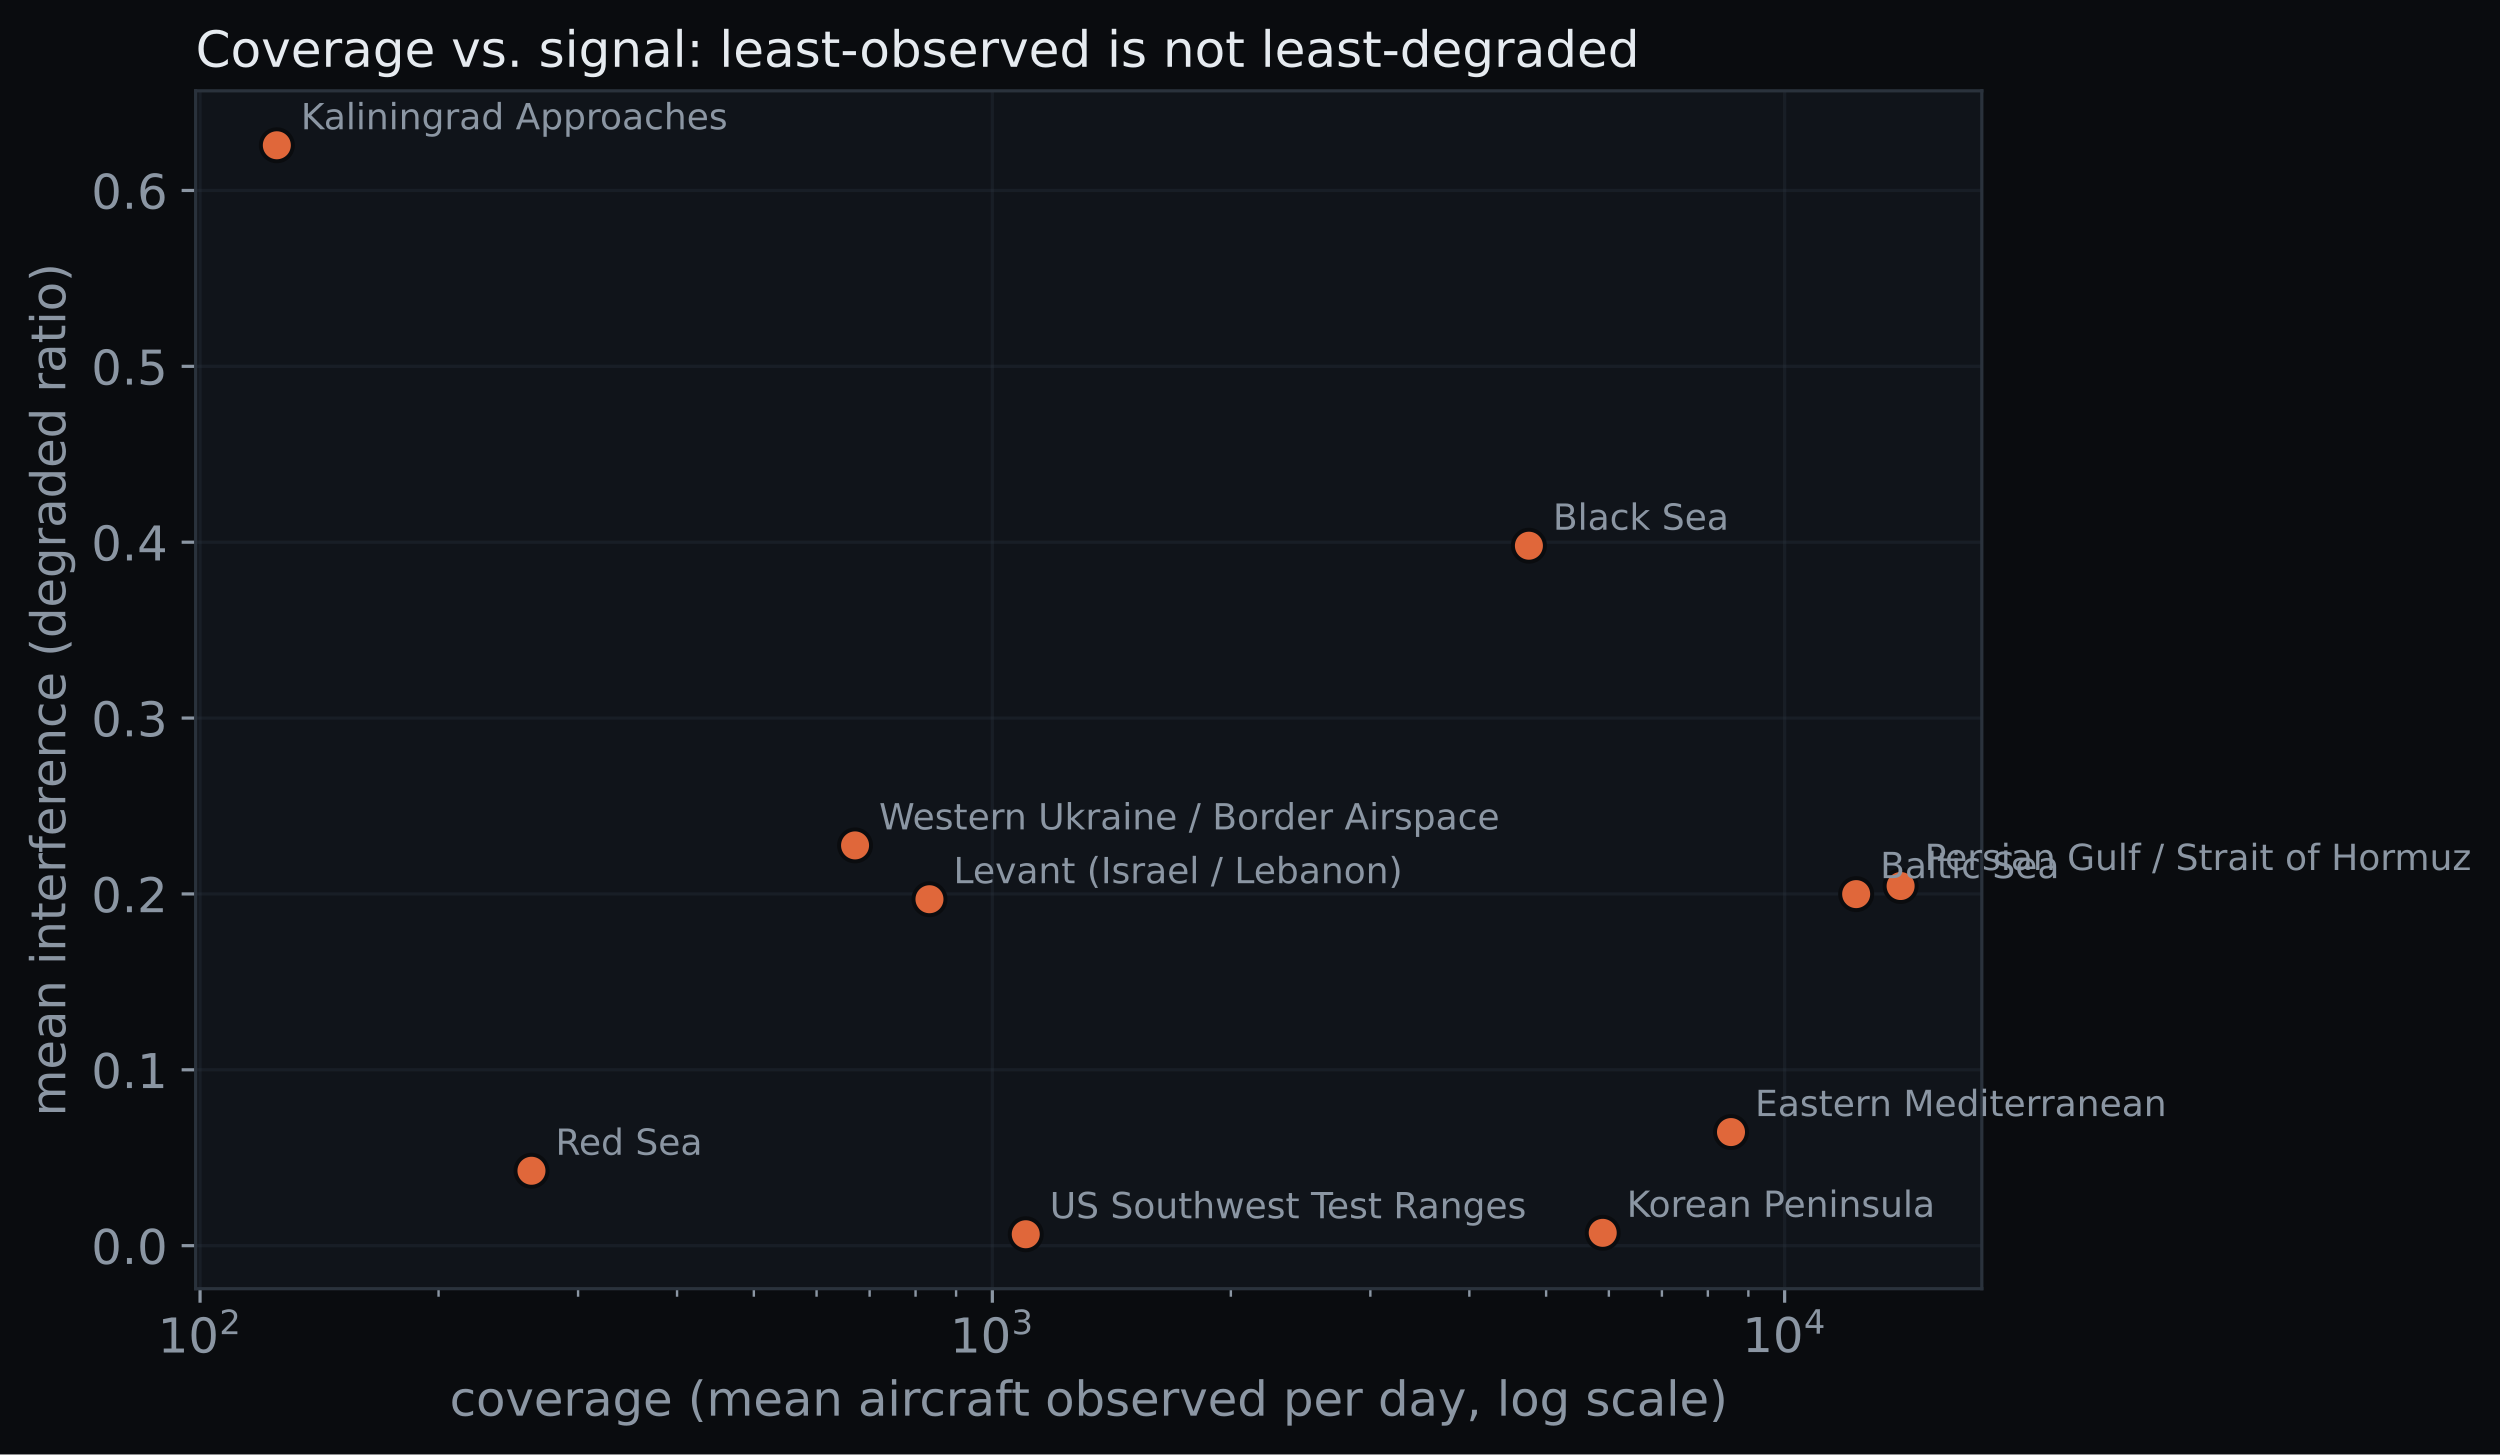
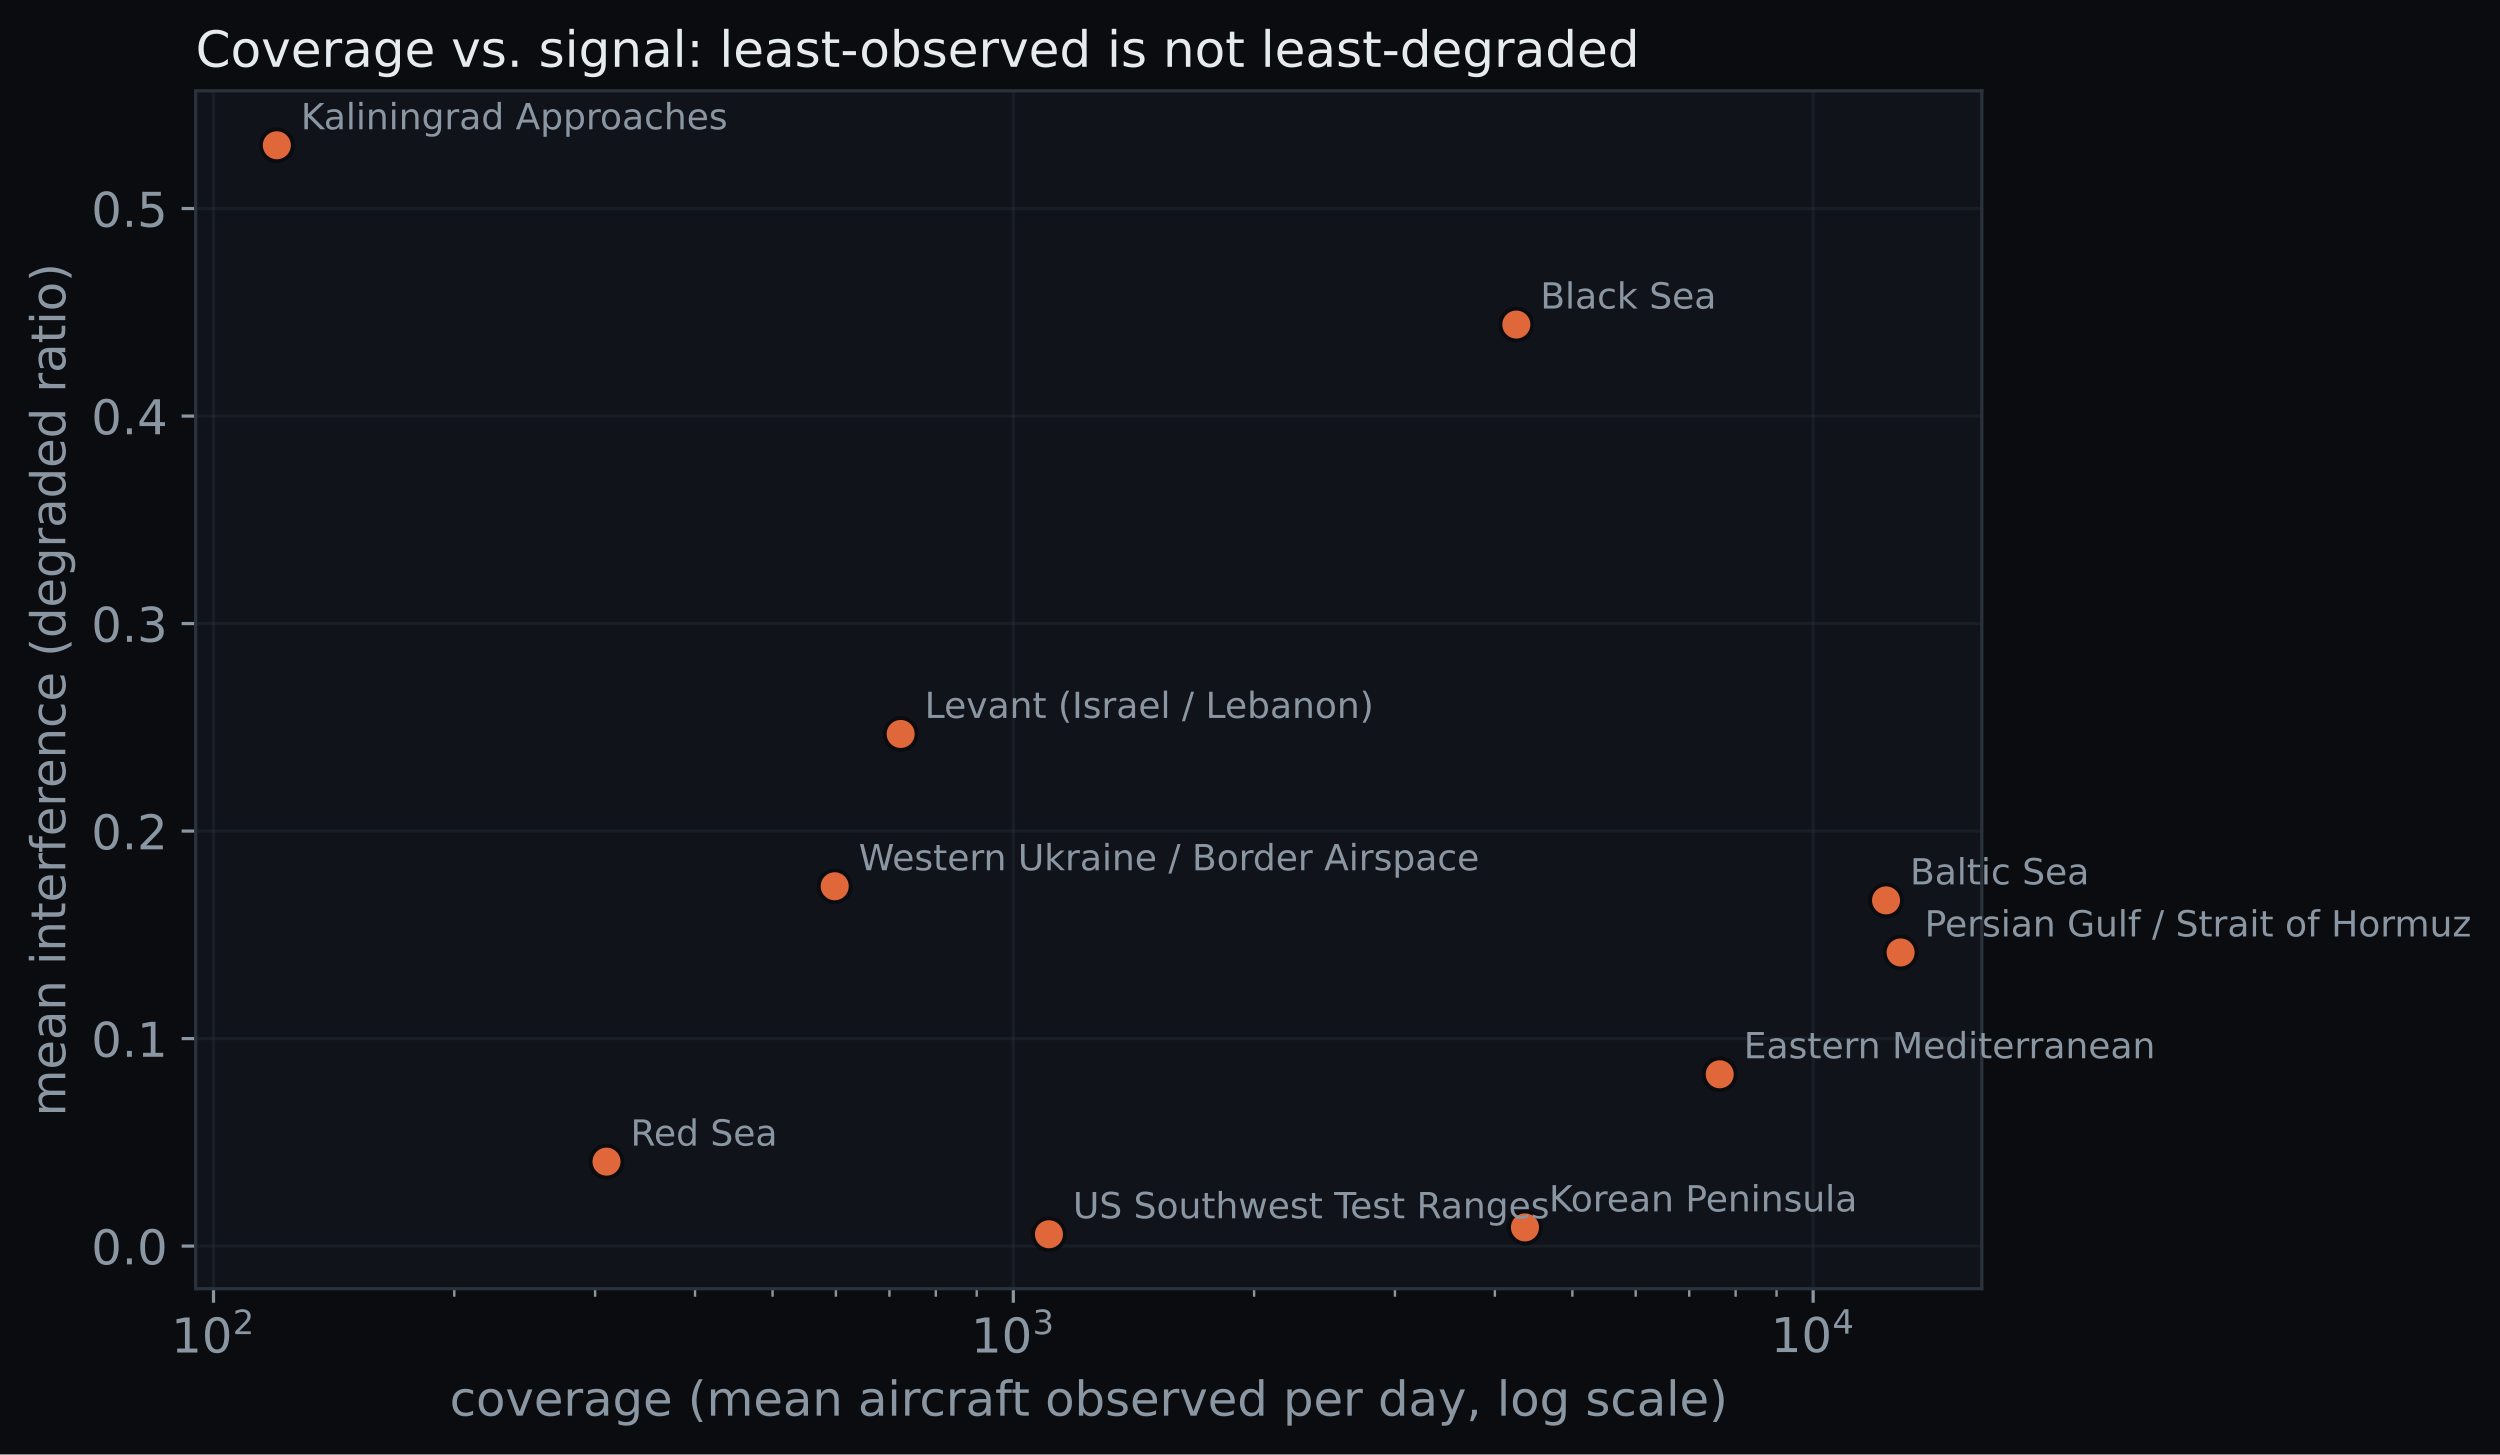
<svg xmlns="http://www.w3.org/2000/svg" xmlns:xlink="http://www.w3.org/1999/xlink" width="624.804pt" height="363.502pt" viewBox="0 0 624.804 363.502" version="1.1">
  <defs>
    <style type="text/css">*{stroke-linejoin: round; stroke-linecap: butt}</style>
  </defs>
  <g id="figure_1">
    <g id="patch_1">
      <path d="M 0 363.502  L 624.804 363.502  L 624.804 0  L 0 0  z " style="fill: #0a0c0f" />
    </g>
    <g id="axes_1">
      <g id="patch_2">
        <path d="M 48.898 322.074  L 495.298 322.074  L 495.298 22.698  L 48.898 22.698  z " style="fill: #10141a" />
      </g>
      <g id="matplotlib.axis_1">
        <g id="xtick_1">
          <g id="line2d_1">
-             <path d="M 49.999 322.074  L 49.999 22.698  " clip-path="url(#p3d2c463a1c)" style="fill: none; stroke: #2a323c; stroke-opacity: 0.35; stroke-width: 0.8; stroke-linecap: square" />
+             <path d="M 53.361 322.074  L 53.361 22.698  " clip-path="url(#p60102056f3)" style="fill: none; stroke: #2a323c; stroke-opacity: 0.35; stroke-width: 0.8; stroke-linecap: square" />
          </g>
          <g id="line2d_2">
            <defs>
-               <path id="m2a2a312bd1" d="M 0 0  L 0 3.5  " style="stroke: #8b96a3; stroke-width: 0.8" />
+               <path id="m5e488b24a9" d="M 0 0  L 0 3.5  " style="stroke: #8b96a3; stroke-width: 0.8" />
            </defs>
            <g>
-               <use xlink:href="#m2a2a312bd1" x="49.999" y="322.074" style="fill: #8b96a3; stroke: #8b96a3; stroke-width: 0.8" />
+               <use xlink:href="#m5e488b24a9" x="53.361" y="322.074" style="fill: #8b96a3; stroke: #8b96a3; stroke-width: 0.8" />
            </g>
          </g>
          <g id="text_1">
-             <g style="fill: #8b96a3" transform="translate(39.43939 338.1922)">
+             <g style="fill: #8b96a3" transform="translate(42.80077 338.1922)">
              <text>
                <tspan x="0" y="-0.172" style="font-size: 12px; font-family: 'DejaVu Sans'; fill: #8b96a3">1</tspan>
                <tspan x="7.635" y="-0.172" style="font-size: 12px; font-family: 'DejaVu Sans'; fill: #8b96a3">0</tspan>
                <tspan x="15.384" y="-4.766" style="font-size: 8.4px; font-family: 'DejaVu Sans'; fill: #8b96a3">2</tspan>
              </text>
            </g>
          </g>
        </g>
        <g id="xtick_2">
          <g id="line2d_3">
-             <path d="M 248.008 322.074  L 248.008 22.698  " clip-path="url(#p3d2c463a1c)" style="fill: none; stroke: #2a323c; stroke-opacity: 0.35; stroke-width: 0.8; stroke-linecap: square" />
+             <path d="M 253.252 322.074  L 253.252 22.698  " clip-path="url(#p60102056f3)" style="fill: none; stroke: #2a323c; stroke-opacity: 0.35; stroke-width: 0.8; stroke-linecap: square" />
          </g>
          <g id="line2d_4">
            <g>
-               <use xlink:href="#m2a2a312bd1" x="248.008" y="322.074" style="fill: #8b96a3; stroke: #8b96a3; stroke-width: 0.8" />
+               <use xlink:href="#m5e488b24a9" x="253.252" y="322.074" style="fill: #8b96a3; stroke: #8b96a3; stroke-width: 0.8" />
            </g>
          </g>
          <g id="text_2">
-             <g style="fill: #8b96a3" transform="translate(237.448 338.1922)">
+             <g style="fill: #8b96a3" transform="translate(242.692 338.1922)">
              <text>
                <tspan x="0" y="-0.172" style="font-size: 12px; font-family: 'DejaVu Sans'; fill: #8b96a3">1</tspan>
                <tspan x="7.635" y="-0.172" style="font-size: 12px; font-family: 'DejaVu Sans'; fill: #8b96a3">0</tspan>
                <tspan x="15.384" y="-4.766" style="font-size: 8.4px; font-family: 'DejaVu Sans'; fill: #8b96a3">3</tspan>
              </text>
            </g>
          </g>
        </g>
        <g id="xtick_3">
          <g id="line2d_5">
-             <path d="M 446.017 322.074  L 446.017 22.698  " clip-path="url(#p3d2c463a1c)" style="fill: none; stroke: #2a323c; stroke-opacity: 0.35; stroke-width: 0.8; stroke-linecap: square" />
+             <path d="M 453.143 322.074  L 453.143 22.698  " clip-path="url(#p60102056f3)" style="fill: none; stroke: #2a323c; stroke-opacity: 0.35; stroke-width: 0.8; stroke-linecap: square" />
          </g>
          <g id="line2d_6">
            <g>
-               <use xlink:href="#m2a2a312bd1" x="446.017" y="322.074" style="fill: #8b96a3; stroke: #8b96a3; stroke-width: 0.8" />
+               <use xlink:href="#m5e488b24a9" x="453.143" y="322.074" style="fill: #8b96a3; stroke: #8b96a3; stroke-width: 0.8" />
            </g>
          </g>
          <g id="text_3">
-             <g style="fill: #8b96a3" transform="translate(435.4567 338.1922)">
+             <g style="fill: #8b96a3" transform="translate(442.5833 338.1922)">
              <text>
                <tspan x="0" y="-0.281" style="font-size: 12px; font-family: 'DejaVu Sans'; fill: #8b96a3">1</tspan>
                <tspan x="7.635" y="-0.281" style="font-size: 12px; font-family: 'DejaVu Sans'; fill: #8b96a3">0</tspan>
                <tspan x="15.384" y="-4.875" style="font-size: 8.4px; font-family: 'DejaVu Sans'; fill: #8b96a3">4</tspan>
              </text>
            </g>
          </g>
        </g>
        <g id="xtick_4">
          <g id="line2d_7">
            <defs>
-               <path id="m6d16025a00" d="M 0 0  L 0 2  " style="stroke: #8b96a3; stroke-width: 0.6" />
+               <path id="m6e3f835766" d="M 0 0  L 0 2  " style="stroke: #8b96a3; stroke-width: 0.6" />
            </defs>
            <g>
-               <use xlink:href="#m6d16025a00" x="109.606" y="322.074" style="fill: #8b96a3; stroke: #8b96a3; stroke-width: 0.6" />
+               <use xlink:href="#m6e3f835766" x="113.534" y="322.074" style="fill: #8b96a3; stroke: #8b96a3; stroke-width: 0.6" />
            </g>
          </g>
        </g>
        <g id="xtick_5">
          <g id="line2d_8">
            <g>
-               <use xlink:href="#m6d16025a00" x="144.474" y="322.074" style="fill: #8b96a3; stroke: #8b96a3; stroke-width: 0.6" />
+               <use xlink:href="#m6e3f835766" x="148.733" y="322.074" style="fill: #8b96a3; stroke: #8b96a3; stroke-width: 0.6" />
            </g>
          </g>
        </g>
        <g id="xtick_6">
          <g id="line2d_9">
            <g>
-               <use xlink:href="#m6d16025a00" x="169.212" y="322.074" style="fill: #8b96a3; stroke: #8b96a3; stroke-width: 0.6" />
+               <use xlink:href="#m6e3f835766" x="173.707" y="322.074" style="fill: #8b96a3; stroke: #8b96a3; stroke-width: 0.6" />
            </g>
          </g>
        </g>
        <g id="xtick_7">
          <g id="line2d_10">
            <g>
-               <use xlink:href="#m6d16025a00" x="188.402" y="322.074" style="fill: #8b96a3; stroke: #8b96a3; stroke-width: 0.6" />
+               <use xlink:href="#m6e3f835766" x="193.079" y="322.074" style="fill: #8b96a3; stroke: #8b96a3; stroke-width: 0.6" />
            </g>
          </g>
        </g>
        <g id="xtick_8">
          <g id="line2d_11">
            <g>
-               <use xlink:href="#m6d16025a00" x="204.08" y="322.074" style="fill: #8b96a3; stroke: #8b96a3; stroke-width: 0.6" />
+               <use xlink:href="#m6e3f835766" x="208.906" y="322.074" style="fill: #8b96a3; stroke: #8b96a3; stroke-width: 0.6" />
            </g>
          </g>
        </g>
        <g id="xtick_9">
          <g id="line2d_12">
            <g>
-               <use xlink:href="#m6d16025a00" x="217.336" y="322.074" style="fill: #8b96a3; stroke: #8b96a3; stroke-width: 0.6" />
+               <use xlink:href="#m6e3f835766" x="222.288" y="322.074" style="fill: #8b96a3; stroke: #8b96a3; stroke-width: 0.6" />
            </g>
          </g>
        </g>
        <g id="xtick_10">
          <g id="line2d_13">
            <g>
-               <use xlink:href="#m6d16025a00" x="228.819" y="322.074" style="fill: #8b96a3; stroke: #8b96a3; stroke-width: 0.6" />
+               <use xlink:href="#m6e3f835766" x="233.881" y="322.074" style="fill: #8b96a3; stroke: #8b96a3; stroke-width: 0.6" />
            </g>
          </g>
        </g>
        <g id="xtick_11">
          <g id="line2d_14">
            <g>
-               <use xlink:href="#m6d16025a00" x="238.948" y="322.074" style="fill: #8b96a3; stroke: #8b96a3; stroke-width: 0.6" />
+               <use xlink:href="#m6e3f835766" x="244.106" y="322.074" style="fill: #8b96a3; stroke: #8b96a3; stroke-width: 0.6" />
            </g>
          </g>
        </g>
        <g id="xtick_12">
          <g id="line2d_15">
            <g>
-               <use xlink:href="#m6d16025a00" x="307.615" y="322.074" style="fill: #8b96a3; stroke: #8b96a3; stroke-width: 0.6" />
+               <use xlink:href="#m6e3f835766" x="313.425" y="322.074" style="fill: #8b96a3; stroke: #8b96a3; stroke-width: 0.6" />
            </g>
          </g>
        </g>
        <g id="xtick_13">
          <g id="line2d_16">
            <g>
-               <use xlink:href="#m6d16025a00" x="342.482" y="322.074" style="fill: #8b96a3; stroke: #8b96a3; stroke-width: 0.6" />
+               <use xlink:href="#m6e3f835766" x="348.624" y="322.074" style="fill: #8b96a3; stroke: #8b96a3; stroke-width: 0.6" />
            </g>
          </g>
        </g>
        <g id="xtick_14">
          <g id="line2d_17">
            <g>
-               <use xlink:href="#m6d16025a00" x="367.221" y="322.074" style="fill: #8b96a3; stroke: #8b96a3; stroke-width: 0.6" />
+               <use xlink:href="#m6e3f835766" x="373.599" y="322.074" style="fill: #8b96a3; stroke: #8b96a3; stroke-width: 0.6" />
            </g>
          </g>
        </g>
        <g id="xtick_15">
          <g id="line2d_18">
            <g>
-               <use xlink:href="#m6d16025a00" x="386.41" y="322.074" style="fill: #8b96a3; stroke: #8b96a3; stroke-width: 0.6" />
+               <use xlink:href="#m6e3f835766" x="392.97" y="322.074" style="fill: #8b96a3; stroke: #8b96a3; stroke-width: 0.6" />
            </g>
          </g>
        </g>
        <g id="xtick_16">
          <g id="line2d_19">
            <g>
-               <use xlink:href="#m6d16025a00" x="402.089" y="322.074" style="fill: #8b96a3; stroke: #8b96a3; stroke-width: 0.6" />
+               <use xlink:href="#m6e3f835766" x="408.798" y="322.074" style="fill: #8b96a3; stroke: #8b96a3; stroke-width: 0.6" />
            </g>
          </g>
        </g>
        <g id="xtick_17">
          <g id="line2d_20">
            <g>
-               <use xlink:href="#m6d16025a00" x="415.345" y="322.074" style="fill: #8b96a3; stroke: #8b96a3; stroke-width: 0.6" />
+               <use xlink:href="#m6e3f835766" x="422.18" y="322.074" style="fill: #8b96a3; stroke: #8b96a3; stroke-width: 0.6" />
            </g>
          </g>
        </g>
        <g id="xtick_18">
          <g id="line2d_21">
            <g>
-               <use xlink:href="#m6d16025a00" x="426.828" y="322.074" style="fill: #8b96a3; stroke: #8b96a3; stroke-width: 0.6" />
+               <use xlink:href="#m6e3f835766" x="433.772" y="322.074" style="fill: #8b96a3; stroke: #8b96a3; stroke-width: 0.6" />
            </g>
          </g>
        </g>
        <g id="xtick_19">
          <g id="line2d_22">
            <g>
-               <use xlink:href="#m6d16025a00" x="436.956" y="322.074" style="fill: #8b96a3; stroke: #8b96a3; stroke-width: 0.6" />
+               <use xlink:href="#m6e3f835766" x="443.997" y="322.074" style="fill: #8b96a3; stroke: #8b96a3; stroke-width: 0.6" />
            </g>
          </g>
        </g>
        <g id="text_4">
          <text style="font-size: 12px; font-family: 'DejaVu Sans'; text-anchor: middle; fill: #8b96a3" x="272.098" y="353.806" transform="rotate(-0 272.0975 353.8059)">coverage (mean aircraft observed per day, log scale)</text>
        </g>
      </g>
      <g id="matplotlib.axis_2">
        <g id="ytick_1">
          <g id="line2d_23">
-             <path d="M 48.898 311.323  L 495.298 311.323  " clip-path="url(#p3d2c463a1c)" style="fill: none; stroke: #2a323c; stroke-opacity: 0.35; stroke-width: 0.8; stroke-linecap: square" />
+             <path d="M 48.898 311.422  L 495.298 311.422  " clip-path="url(#p60102056f3)" style="fill: none; stroke: #2a323c; stroke-opacity: 0.35; stroke-width: 0.8; stroke-linecap: square" />
          </g>
          <g id="line2d_24">
            <defs>
-               <path id="m53350f5fb1" d="M 0 0  L -3.5 0  " style="stroke: #8b96a3; stroke-width: 0.8" />
+               <path id="m08e2f81814" d="M 0 0  L -3.5 0  " style="stroke: #8b96a3; stroke-width: 0.8" />
            </defs>
            <g>
-               <use xlink:href="#m53350f5fb1" x="48.898" y="311.323" style="fill: #8b96a3; stroke: #8b96a3; stroke-width: 0.8" />
+               <use xlink:href="#m08e2f81814" x="48.898" y="311.422" style="fill: #8b96a3; stroke: #8b96a3; stroke-width: 0.8" />
            </g>
          </g>
          <g id="text_5">
-             <text style="font-size: 12px; font-family: 'DejaVu Sans'; text-anchor: end; fill: #8b96a3" x="41.898" y="315.882" transform="rotate(-0 41.8975 315.8821)">0.0</text>
+             <text style="font-size: 12px; font-family: 'DejaVu Sans'; text-anchor: end; fill: #8b96a3" x="41.898" y="315.981" transform="rotate(-0 41.8975 315.9811)">0.0</text>
          </g>
        </g>
        <g id="ytick_2">
          <g id="line2d_25">
-             <path d="M 48.898 267.37  L 495.298 267.37  " clip-path="url(#p3d2c463a1c)" style="fill: none; stroke: #2a323c; stroke-opacity: 0.35; stroke-width: 0.8; stroke-linecap: square" />
+             <path d="M 48.898 259.562  L 495.298 259.562  " clip-path="url(#p60102056f3)" style="fill: none; stroke: #2a323c; stroke-opacity: 0.35; stroke-width: 0.8; stroke-linecap: square" />
          </g>
          <g id="line2d_26">
            <g>
-               <use xlink:href="#m53350f5fb1" x="48.898" y="267.37" style="fill: #8b96a3; stroke: #8b96a3; stroke-width: 0.8" />
+               <use xlink:href="#m08e2f81814" x="48.898" y="259.562" style="fill: #8b96a3; stroke: #8b96a3; stroke-width: 0.8" />
            </g>
          </g>
          <g id="text_6">
-             <text style="font-size: 12px; font-family: 'DejaVu Sans'; text-anchor: end; fill: #8b96a3" x="41.898" y="271.929" transform="rotate(-0 41.8975 271.9286)">0.1</text>
+             <text style="font-size: 12px; font-family: 'DejaVu Sans'; text-anchor: end; fill: #8b96a3" x="41.898" y="264.121" transform="rotate(-0 41.8975 264.1214)">0.1</text>
          </g>
        </g>
        <g id="ytick_3">
          <g id="line2d_27">
-             <path d="M 48.898 223.416  L 495.298 223.416  " clip-path="url(#p3d2c463a1c)" style="fill: none; stroke: #2a323c; stroke-opacity: 0.35; stroke-width: 0.8; stroke-linecap: square" />
+             <path d="M 48.898 207.703  L 495.298 207.703  " clip-path="url(#p60102056f3)" style="fill: none; stroke: #2a323c; stroke-opacity: 0.35; stroke-width: 0.8; stroke-linecap: square" />
          </g>
          <g id="line2d_28">
            <g>
-               <use xlink:href="#m53350f5fb1" x="48.898" y="223.416" style="fill: #8b96a3; stroke: #8b96a3; stroke-width: 0.8" />
+               <use xlink:href="#m08e2f81814" x="48.898" y="207.703" style="fill: #8b96a3; stroke: #8b96a3; stroke-width: 0.8" />
            </g>
          </g>
          <g id="text_7">
-             <text style="font-size: 12px; font-family: 'DejaVu Sans'; text-anchor: end; fill: #8b96a3" x="41.898" y="227.975" transform="rotate(-0 41.8975 227.9751)">0.2</text>
+             <text style="font-size: 12px; font-family: 'DejaVu Sans'; text-anchor: end; fill: #8b96a3" x="41.898" y="212.262" transform="rotate(-0 41.8975 212.2616)">0.2</text>
          </g>
        </g>
        <g id="ytick_4">
          <g id="line2d_29">
-             <path d="M 48.898 179.463  L 495.298 179.463  " clip-path="url(#p3d2c463a1c)" style="fill: none; stroke: #2a323c; stroke-opacity: 0.35; stroke-width: 0.8; stroke-linecap: square" />
+             <path d="M 48.898 155.843  L 495.298 155.843  " clip-path="url(#p60102056f3)" style="fill: none; stroke: #2a323c; stroke-opacity: 0.35; stroke-width: 0.8; stroke-linecap: square" />
          </g>
          <g id="line2d_30">
            <g>
-               <use xlink:href="#m53350f5fb1" x="48.898" y="179.463" style="fill: #8b96a3; stroke: #8b96a3; stroke-width: 0.8" />
+               <use xlink:href="#m08e2f81814" x="48.898" y="155.843" style="fill: #8b96a3; stroke: #8b96a3; stroke-width: 0.8" />
            </g>
          </g>
          <g id="text_8">
-             <text style="font-size: 12px; font-family: 'DejaVu Sans'; text-anchor: end; fill: #8b96a3" x="41.898" y="184.022" transform="rotate(-0 41.8975 184.0216)">0.3</text>
+             <text style="font-size: 12px; font-family: 'DejaVu Sans'; text-anchor: end; fill: #8b96a3" x="41.898" y="160.402" transform="rotate(-0 41.8975 160.4018)">0.3</text>
          </g>
        </g>
        <g id="ytick_5">
          <g id="line2d_31">
-             <path d="M 48.898 135.509  L 495.298 135.509  " clip-path="url(#p3d2c463a1c)" style="fill: none; stroke: #2a323c; stroke-opacity: 0.35; stroke-width: 0.8; stroke-linecap: square" />
+             <path d="M 48.898 103.983  L 495.298 103.983  " clip-path="url(#p60102056f3)" style="fill: none; stroke: #2a323c; stroke-opacity: 0.35; stroke-width: 0.8; stroke-linecap: square" />
          </g>
          <g id="line2d_32">
            <g>
-               <use xlink:href="#m53350f5fb1" x="48.898" y="135.509" style="fill: #8b96a3; stroke: #8b96a3; stroke-width: 0.8" />
+               <use xlink:href="#m08e2f81814" x="48.898" y="103.983" style="fill: #8b96a3; stroke: #8b96a3; stroke-width: 0.8" />
            </g>
          </g>
          <g id="text_9">
-             <text style="font-size: 12px; font-family: 'DejaVu Sans'; text-anchor: end; fill: #8b96a3" x="41.898" y="140.068" transform="rotate(-0 41.8975 140.0681)">0.4</text>
+             <text style="font-size: 12px; font-family: 'DejaVu Sans'; text-anchor: end; fill: #8b96a3" x="41.898" y="108.542" transform="rotate(-0 41.8975 108.5421)">0.4</text>
          </g>
        </g>
        <g id="ytick_6">
          <g id="line2d_33">
-             <path d="M 48.898 91.556  L 495.298 91.556  " clip-path="url(#p3d2c463a1c)" style="fill: none; stroke: #2a323c; stroke-opacity: 0.35; stroke-width: 0.8; stroke-linecap: square" />
+             <path d="M 48.898 52.123  L 495.298 52.123  " clip-path="url(#p60102056f3)" style="fill: none; stroke: #2a323c; stroke-opacity: 0.35; stroke-width: 0.8; stroke-linecap: square" />
          </g>
          <g id="line2d_34">
            <g>
-               <use xlink:href="#m53350f5fb1" x="48.898" y="91.556" style="fill: #8b96a3; stroke: #8b96a3; stroke-width: 0.8" />
+               <use xlink:href="#m08e2f81814" x="48.898" y="52.123" style="fill: #8b96a3; stroke: #8b96a3; stroke-width: 0.8" />
            </g>
          </g>
          <g id="text_10">
-             <text style="font-size: 12px; font-family: 'DejaVu Sans'; text-anchor: end; fill: #8b96a3" x="41.898" y="96.115" transform="rotate(-0 41.8975 96.11464)">0.5</text>
-           </g>
-         </g>
-         <g id="ytick_7">
-           <g id="line2d_35">
-             <path d="M 48.898 47.602  L 495.298 47.602  " clip-path="url(#p3d2c463a1c)" style="fill: none; stroke: #2a323c; stroke-opacity: 0.35; stroke-width: 0.8; stroke-linecap: square" />
-           </g>
-           <g id="line2d_36">
-             <g>
-               <use xlink:href="#m53350f5fb1" x="48.898" y="47.602" style="fill: #8b96a3; stroke: #8b96a3; stroke-width: 0.8" />
-             </g>
-           </g>
-           <g id="text_11">
-             <text style="font-size: 12px; font-family: 'DejaVu Sans'; text-anchor: end; fill: #8b96a3" x="41.898" y="52.161" transform="rotate(-0 41.8975 52.16116)">0.6</text>
-           </g>
-         </g>
-         <g id="text_12">
+             <text style="font-size: 12px; font-family: 'DejaVu Sans'; text-anchor: end; fill: #8b96a3" x="41.898" y="56.682" transform="rotate(-0 41.8975 56.68234)">0.5</text>
+           </g>
+         </g>
+         <g id="text_11">
          <text style="font-size: 12px; font-family: 'DejaVu Sans'; text-anchor: middle; fill: #8b96a3" x="16.318" y="172.386" transform="rotate(-90 16.31812 172.386)">mean interference (degraded ratio)</text>
        </g>
      </g>
+       <g id="line2d_35">
+         <defs>
+           <path id="m6ac7e74805" d="M 0 4  C 1.061 4 2.078 3.579 2.828 2.828  C 3.579 2.078 4 1.061 4 0  C 4 -1.061 3.579 -2.078 2.828 -2.828  C 2.078 -3.579 1.061 -4 0 -4  C -1.061 -4 -2.078 -3.579 -2.828 -2.828  C -3.579 -2.078 -4 -1.061 -4 0  C -4 1.061 -3.579 2.078 -2.828 2.828  C -2.078 3.579 -1.061 4 0 4  z " style="stroke: #0a0c0f" />
+         </defs>
+         <g clip-path="url(#p60102056f3)">
+           <use xlink:href="#m6ac7e74805" x="471.361" y="225.024" style="fill: #e0673a; stroke: #0a0c0f" />
+         </g>
+       </g>
+       <g id="line2d_36">
+         <g clip-path="url(#p60102056f3)">
+           <use xlink:href="#m6ac7e74805" x="378.964" y="81.113" style="fill: #e0673a; stroke: #0a0c0f" />
+         </g>
+       </g>
      <g id="line2d_37">
-         <defs>
-           <path id="m4b443fb91c" d="M 0 4  C 1.061 4 2.078 3.579 2.828 2.828  C 3.579 2.078 4 1.061 4 0  C 4 -1.061 3.579 -2.078 2.828 -2.828  C 2.078 -3.579 1.061 -4 0 -4  C -1.061 -4 -2.078 -3.579 -2.828 -2.828  C -3.579 -2.078 -4 -1.061 -4 0  C -4 1.061 -3.579 2.078 -2.828 2.828  C -2.078 3.579 -1.061 4 0 4  z " style="stroke: #0a0c0f" />
-         </defs>
-         <g clip-path="url(#p3d2c463a1c)">
-           <use xlink:href="#m4b443fb91c" x="463.896" y="223.46" style="fill: #e0673a; stroke: #0a0c0f" />
+         <g clip-path="url(#p60102056f3)">
+           <use xlink:href="#m6ac7e74805" x="429.797" y="268.482" style="fill: #e0673a; stroke: #0a0c0f" />
        </g>
      </g>
      <g id="line2d_38">
-         <g clip-path="url(#p3d2c463a1c)">
-           <use xlink:href="#m4b443fb91c" x="382.108" y="136.388" style="fill: #e0673a; stroke: #0a0c0f" />
+         <g clip-path="url(#p60102056f3)">
+           <use xlink:href="#m6ac7e74805" x="69.188" y="36.306" style="fill: #e0673a; stroke: #0a0c0f" />
        </g>
      </g>
      <g id="line2d_39">
-         <g clip-path="url(#p3d2c463a1c)">
-           <use xlink:href="#m4b443fb91c" x="432.616" y="282.929" style="fill: #e0673a; stroke: #0a0c0f" />
+         <g clip-path="url(#p60102056f3)">
+           <use xlink:href="#m6ac7e74805" x="381.12" y="306.755" style="fill: #e0673a; stroke: #0a0c0f" />
        </g>
      </g>
      <g id="line2d_40">
-         <g clip-path="url(#p3d2c463a1c)">
-           <use xlink:href="#m4b443fb91c" x="69.188" y="36.306" style="fill: #e0673a; stroke: #0a0c0f" />
+         <g clip-path="url(#p60102056f3)">
+           <use xlink:href="#m6ac7e74805" x="225.095" y="183.432" style="fill: #e0673a; stroke: #0a0c0f" />
        </g>
      </g>
      <g id="line2d_41">
-         <g clip-path="url(#p3d2c463a1c)">
-           <use xlink:href="#m4b443fb91c" x="400.556" y="308.114" style="fill: #e0673a; stroke: #0a0c0f" />
+         <g clip-path="url(#p60102056f3)">
+           <use xlink:href="#m6ac7e74805" x="475.007" y="238.04" style="fill: #e0673a; stroke: #0a0c0f" />
        </g>
      </g>
      <g id="line2d_42">
-         <g clip-path="url(#p3d2c463a1c)">
-           <use xlink:href="#m4b443fb91c" x="232.295" y="224.735" style="fill: #e0673a; stroke: #0a0c0f" />
+         <g clip-path="url(#p60102056f3)">
+           <use xlink:href="#m6ac7e74805" x="151.58" y="290.315" style="fill: #e0673a; stroke: #0a0c0f" />
        </g>
      </g>
      <g id="line2d_43">
-         <g clip-path="url(#p3d2c463a1c)">
-           <use xlink:href="#m4b443fb91c" x="475.007" y="221.438" style="fill: #e0673a; stroke: #0a0c0f" />
+         <g clip-path="url(#p60102056f3)">
+           <use xlink:href="#m6ac7e74805" x="208.617" y="221.497" style="fill: #e0673a; stroke: #0a0c0f" />
        </g>
      </g>
      <g id="line2d_44">
-         <g clip-path="url(#p3d2c463a1c)">
-           <use xlink:href="#m4b443fb91c" x="132.827" y="292.599" style="fill: #e0673a; stroke: #0a0c0f" />
-         </g>
-       </g>
-       <g id="line2d_45">
-         <g clip-path="url(#p3d2c463a1c)">
-           <use xlink:href="#m4b443fb91c" x="213.698" y="211.285" style="fill: #e0673a; stroke: #0a0c0f" />
-         </g>
-       </g>
-       <g id="line2d_46">
-         <g clip-path="url(#p3d2c463a1c)">
-           <use xlink:href="#m4b443fb91c" x="256.36" y="308.466" style="fill: #e0673a; stroke: #0a0c0f" />
+         <g clip-path="url(#p60102056f3)">
+           <use xlink:href="#m6ac7e74805" x="262.155" y="308.466" style="fill: #e0673a; stroke: #0a0c0f" />
        </g>
      </g>
      <g id="patch_3">
        <path d="M 48.898 322.074  L 48.898 22.698  " style="fill: none; stroke: #2a323c; stroke-width: 0.8; stroke-linejoin: miter; stroke-linecap: square" />
      </g>
      <g id="patch_4">
        <path d="M 495.298 322.074  L 495.298 22.698  " style="fill: none; stroke: #2a323c; stroke-width: 0.8; stroke-linejoin: miter; stroke-linecap: square" />
      </g>
      <g id="patch_5">
        <path d="M 48.898 322.074  L 495.298 322.074  " style="fill: none; stroke: #2a323c; stroke-width: 0.8; stroke-linejoin: miter; stroke-linecap: square" />
      </g>
      <g id="patch_6">
        <path d="M 48.898 22.698  L 495.298 22.698  " style="fill: none; stroke: #2a323c; stroke-width: 0.8; stroke-linejoin: miter; stroke-linecap: square" />
      </g>
+       <g id="text_12">
+         <text style="font-size: 9px; font-family: 'DejaVu Sans'; text-anchor: start; fill: #8b96a3" x="477.361" y="221.024" transform="rotate(-0 477.3612 221.0237)">Baltic Sea</text>
+       </g>
      <g id="text_13">
-         <text style="font-size: 9px; font-family: 'DejaVu Sans'; text-anchor: start; fill: #8b96a3" x="469.896" y="219.46" transform="rotate(-0 469.8956 219.46)">Baltic Sea</text>
+         <text style="font-size: 9px; font-family: 'DejaVu Sans'; text-anchor: start; fill: #8b96a3" x="384.964" y="77.113" transform="rotate(-0 384.9635 77.11288)">Black Sea</text>
      </g>
      <g id="text_14">
-         <text style="font-size: 9px; font-family: 'DejaVu Sans'; text-anchor: start; fill: #8b96a3" x="388.108" y="132.388" transform="rotate(-0 388.1078 132.3881)">Black Sea</text>
+         <text style="font-size: 9px; font-family: 'DejaVu Sans'; text-anchor: start; fill: #8b96a3" x="435.797" y="264.482" transform="rotate(-0 435.7974 264.4822)">Eastern Mediterranean</text>
      </g>
      <g id="text_15">
-         <text style="font-size: 9px; font-family: 'DejaVu Sans'; text-anchor: start; fill: #8b96a3" x="438.616" y="278.929" transform="rotate(-0 438.6158 278.9291)">Eastern Mediterranean</text>
+         <text style="font-size: 9px; font-family: 'DejaVu Sans'; text-anchor: start; fill: #8b96a3" x="75.188" y="32.306" transform="rotate(-0 75.18841 32.30605)">Kaliningrad Approaches</text>
      </g>
      <g id="text_16">
-         <text style="font-size: 9px; font-family: 'DejaVu Sans'; text-anchor: start; fill: #8b96a3" x="75.188" y="32.306" transform="rotate(-0 75.18841 32.30605)">Kaliningrad Approaches</text>
+         <text style="font-size: 9px; font-family: 'DejaVu Sans'; text-anchor: start; fill: #8b96a3" x="387.12" y="302.755" transform="rotate(-0 387.1196 302.7547)">Korean Peninsula</text>
      </g>
      <g id="text_17">
-         <text style="font-size: 9px; font-family: 'DejaVu Sans'; text-anchor: start; fill: #8b96a3" x="406.556" y="304.114" transform="rotate(-0 406.5559 304.1144)">Korean Peninsula</text>
+         <text style="font-size: 9px; font-family: 'DejaVu Sans'; text-anchor: start; fill: #8b96a3" x="231.095" y="179.432" transform="rotate(-0 231.095 179.4322)">Levant (Israel / Lebanon)</text>
      </g>
      <g id="text_18">
-         <text style="font-size: 9px; font-family: 'DejaVu Sans'; text-anchor: start; fill: #8b96a3" x="238.295" y="220.735" transform="rotate(-0 238.2951 220.7347)">Levant (Israel / Lebanon)</text>
+         <text style="font-size: 9px; font-family: 'DejaVu Sans'; text-anchor: start; fill: #8b96a3" x="481.007" y="234.04" transform="rotate(-0 481.0066 234.0405)">Persian Gulf / Strait of Hormuz</text>
      </g>
      <g id="text_19">
-         <text style="font-size: 9px; font-family: 'DejaVu Sans'; text-anchor: start; fill: #8b96a3" x="481.007" y="217.438" transform="rotate(-0 481.0066 217.4381)">Persian Gulf / Strait of Hormuz</text>
+         <text style="font-size: 9px; font-family: 'DejaVu Sans'; text-anchor: start; fill: #8b96a3" x="157.58" y="286.315" transform="rotate(-0 157.5797 286.3151)">Red Sea</text>
      </g>
      <g id="text_20">
-         <text style="font-size: 9px; font-family: 'DejaVu Sans'; text-anchor: start; fill: #8b96a3" x="138.827" y="288.599" transform="rotate(-0 138.8267 288.5988)">Red Sea</text>
+         <text style="font-size: 9px; font-family: 'DejaVu Sans'; text-anchor: start; fill: #8b96a3" x="214.617" y="217.497" transform="rotate(-0 214.6165 217.4972)">Western Ukraine / Border Airspace</text>
      </g>
      <g id="text_21">
-         <text style="font-size: 9px; font-family: 'DejaVu Sans'; text-anchor: start; fill: #8b96a3" x="219.698" y="207.285" transform="rotate(-0 219.6976 207.2849)">Western Ukraine / Border Airspace</text>
+         <text style="font-size: 9px; font-family: 'DejaVu Sans'; text-anchor: start; fill: #8b96a3" x="268.155" y="304.466" transform="rotate(-0 268.1551 304.466)">US Southwest Test Ranges</text>
      </g>
      <g id="text_22">
-         <text style="font-size: 9px; font-family: 'DejaVu Sans'; text-anchor: start; fill: #8b96a3" x="262.36" y="304.466" transform="rotate(-0 262.3604 304.466)">US Southwest Test Ranges</text>
-       </g>
-       <g id="text_23">
        <text style="font-size: 12.5px; font-family: 'DejaVu Sans'; text-anchor: start; fill: #e6ebf0" x="48.898" y="16.698" transform="rotate(-0 48.8975 16.69805)">Coverage vs. signal: least-observed is not least-degraded</text>
      </g>
    </g>
  </g>
  <defs>
-     <clipPath id="p3d2c463a1c">
+     <clipPath id="p60102056f3">
      <rect x="48.898" y="22.698" width="446.4" height="299.376" />
    </clipPath>
  </defs>
</svg>
